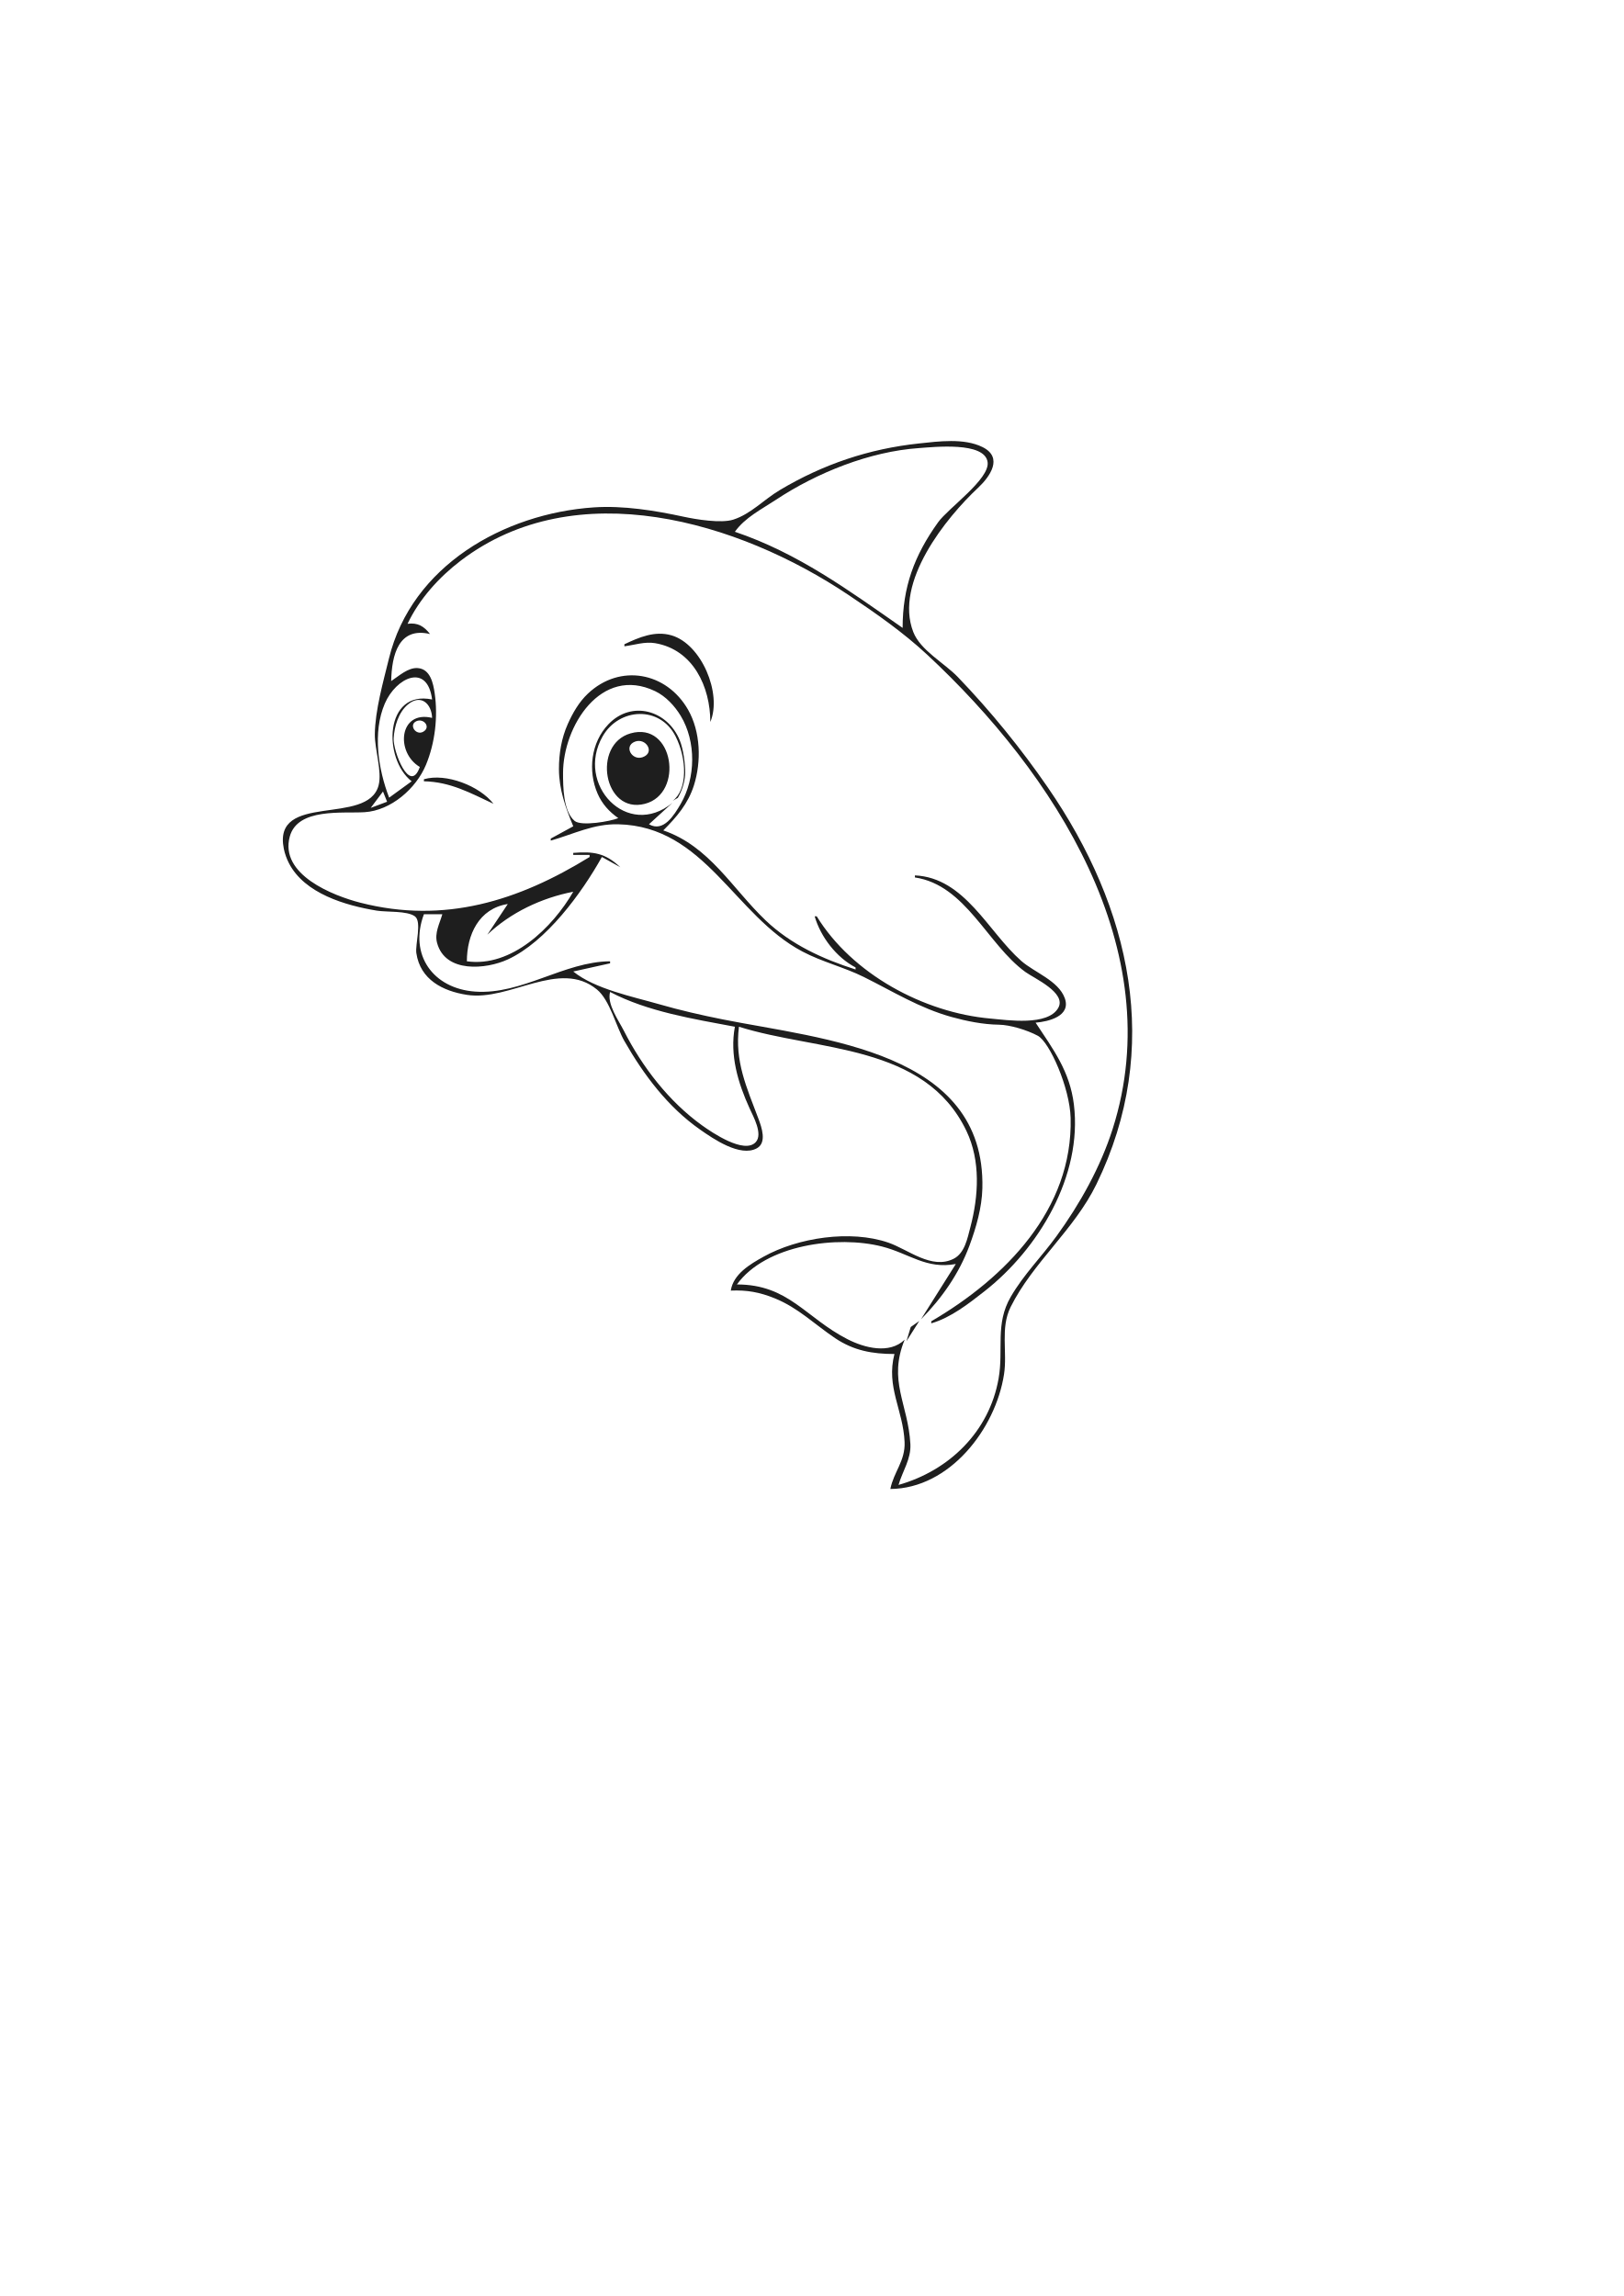
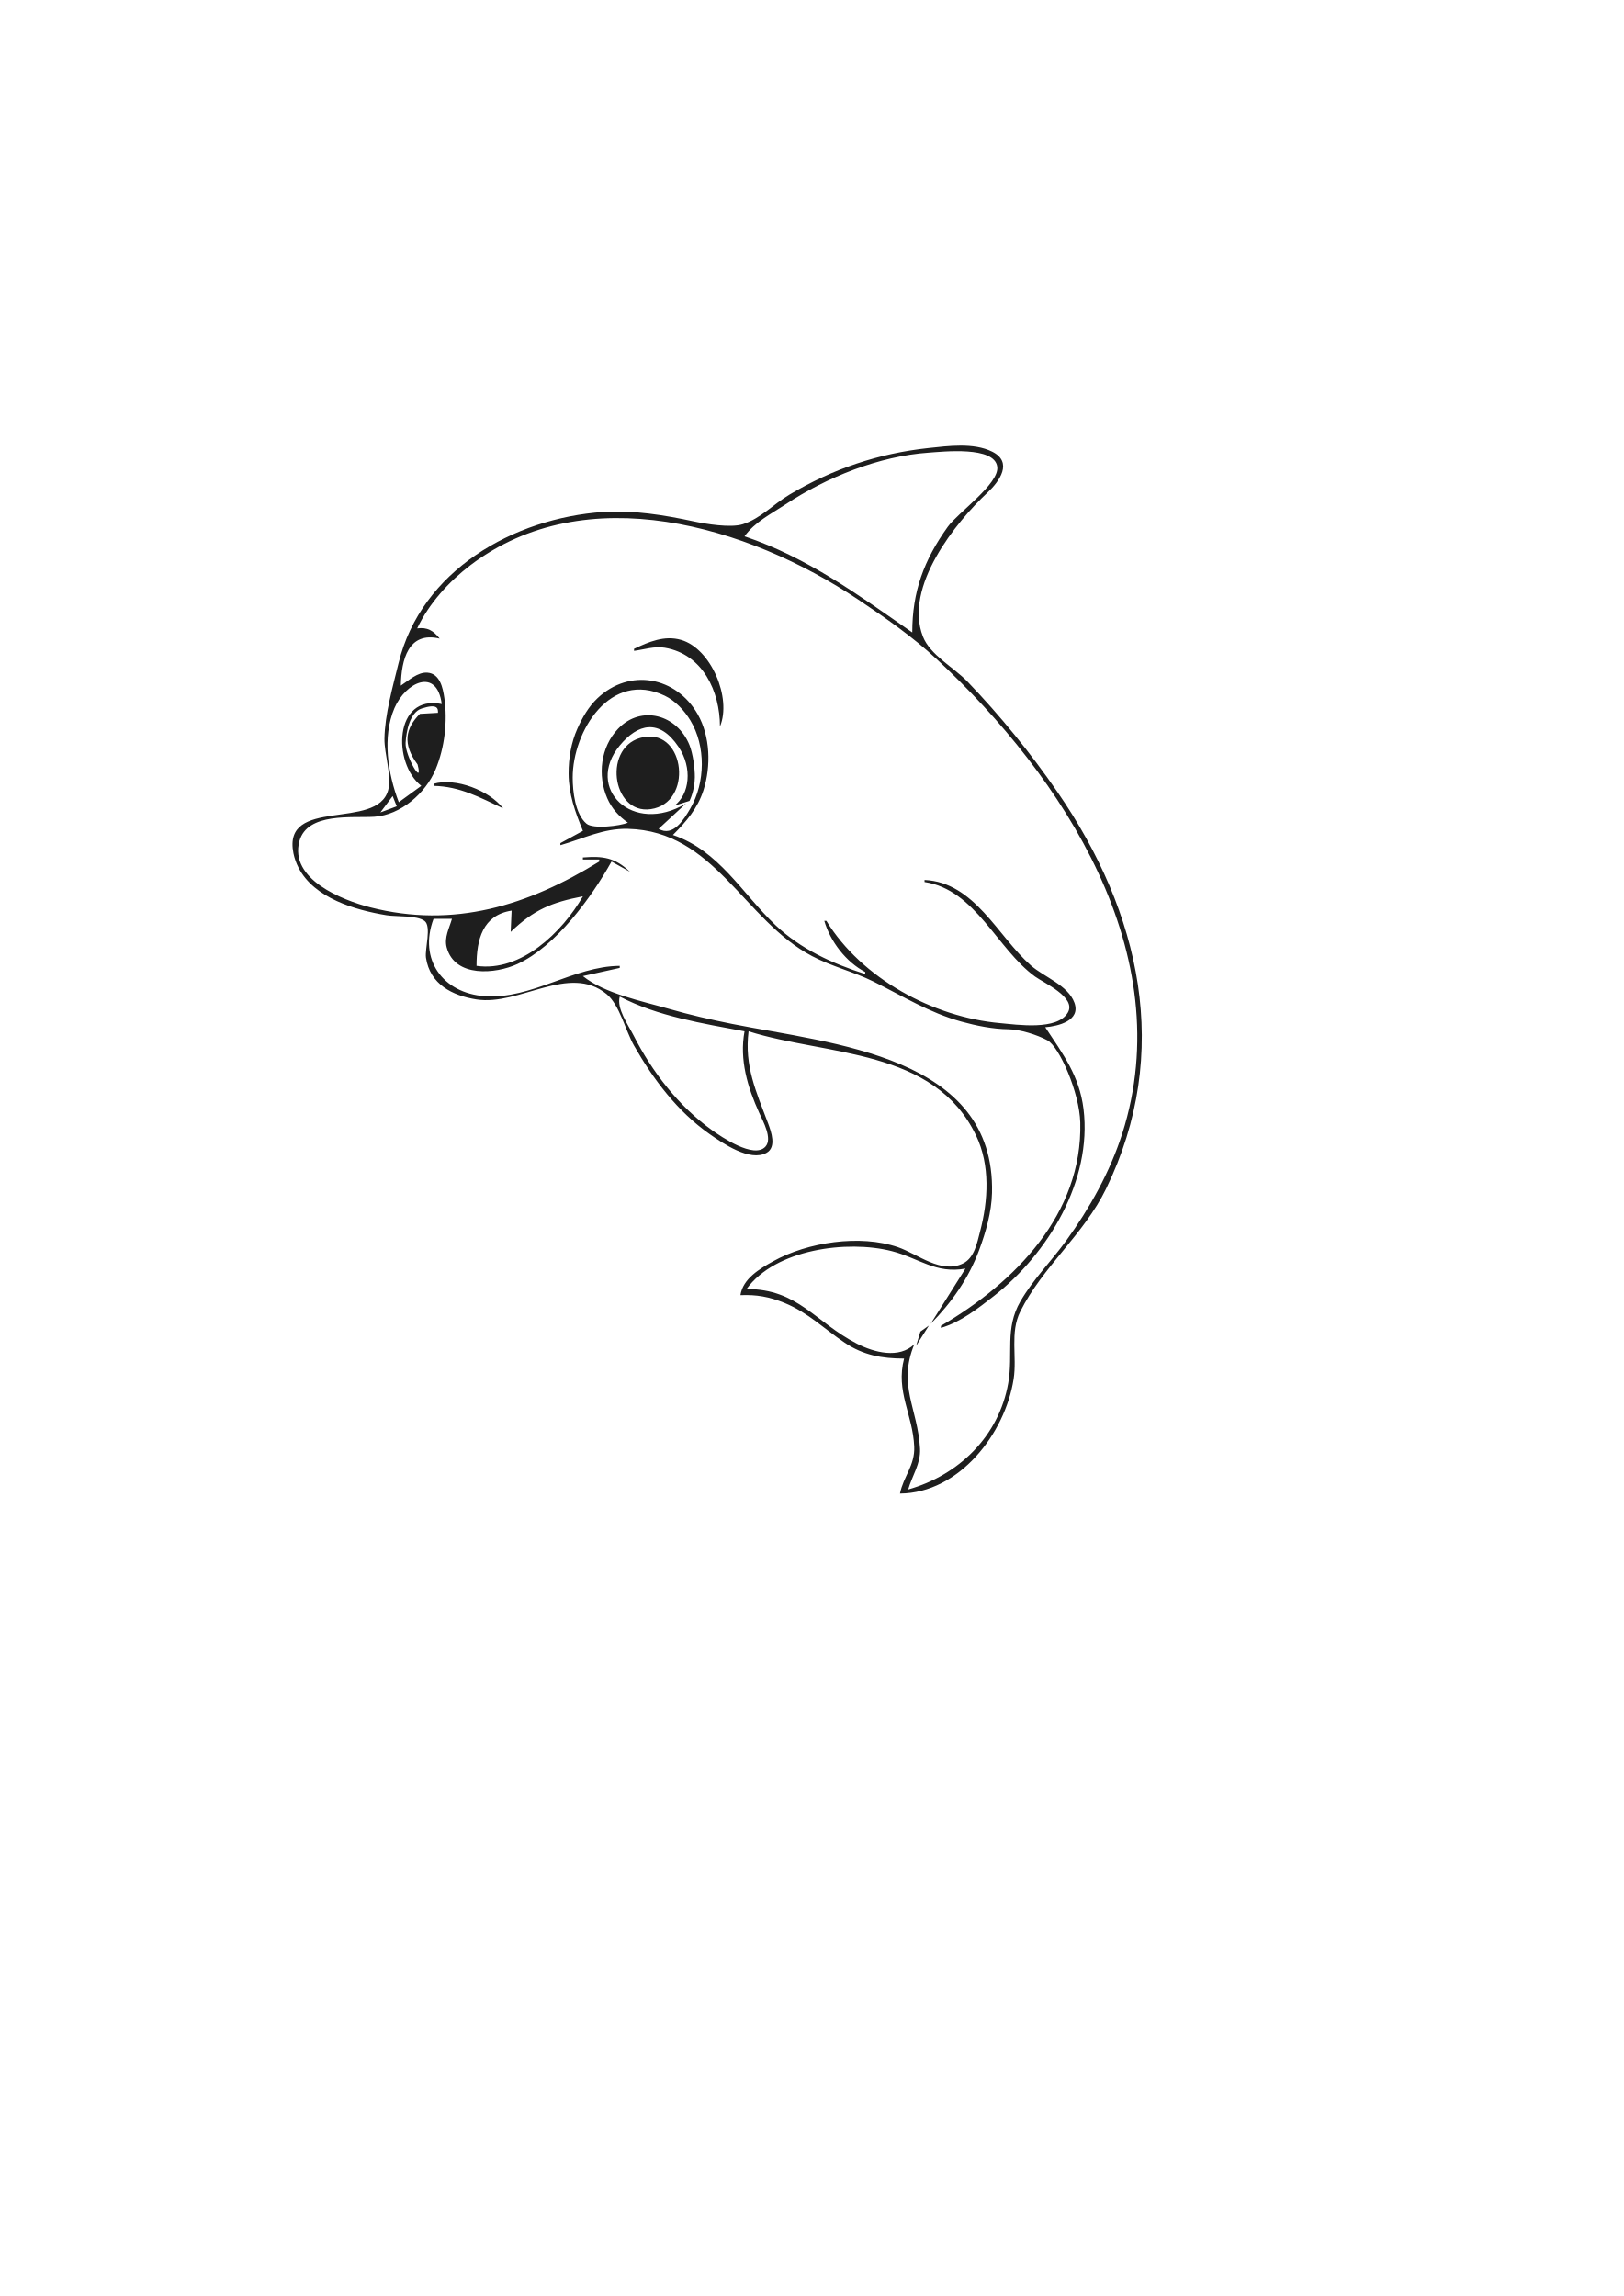
<svg xmlns="http://www.w3.org/2000/svg" width="210mm" height="297mm" viewBox="0 0 210 297" version="1.1" id="svg1" xml:space="preserve">
  <defs id="defs1" />
  <g id="layer1">
-     <path style="fill:#1e1e1e;stroke:none" d="m 95.574,132.814 c 10.094,3.192 24.014,2.159 29.426,13.494 1.839,3.852 1.568,8.398 0.503,12.435 -0.376,1.426 -0.723,3.352 -2.159,4.082 -2.846,1.446 -5.876,-1.198 -8.455,-2.086 -4.893,-1.683 -11.687,-0.653 -16.14,1.824 -1.761,0.98 -3.903,2.243 -4.233,4.382 2.07,-0.089 3.718,0.196 5.722,1.014 3.013,1.23 5.126,3.359 7.771,5.138 2.406,1.618 4.832,2.05 7.673,2.05 -1.107,4.278 1.131,7.236 1.312,11.377 0.108,2.462 -1.397,3.848 -1.842,6.085 7.671,-0.064 13.598,-7.758 14.7,-14.817 0.454,-2.906 -0.501,-6.002 0.86,-8.731 2.869,-5.757 8.212,-9.962 11.094,-15.875 8.6,-17.645 4.462,-35.724 -6.288,-51.329 -3.489,-5.065 -7.384,-9.852 -11.645,-14.287 -1.749,-1.82 -4.833,-3.44 -5.756,-5.822 -2.501,-6.449 4.256,-14.784 8.377,-18.644 1.515,-1.419 3.326,-3.923 0.563,-5.281 -2.391,-1.175 -5.66,-0.732 -8.201,-0.46 -6.474,0.693 -12.397,2.689 -17.992,6.025 -2.112,1.259 -3.732,3.088 -6.024,3.828 -1.577,0.509 -4.825,-0.03 -6.411,-0.373 -3.709,-0.803 -7.841,-1.47 -11.642,-1.21 -11.608,0.795 -23.555,7.55 -26.485,19.555 -0.739,3.027 -1.787,6.687 -1.824,9.79 -0.023,1.948 0.959,4.813 0.486,6.615 -1.395,5.318 -13.747,0.792 -12.256,8.202 0.128,0.634 0.36,1.277 0.655,1.852 2.022,3.95 7.327,5.482 11.378,6.151 1.257,0.207 3.911,-0.006 4.919,0.736 0.932,0.686 0.024,3.646 0.187,4.755 0.508,3.436 3.414,4.913 6.535,5.4 5.552,0.867 11.978,-4.68 16.83,-0.686 1.672,1.376 2.465,4.775 3.543,6.663 2.497,4.371 5.623,8.534 9.789,11.451 1.678,1.175 5.195,3.611 7.348,2.417 1.316,-0.73 0.612,-2.722 0.202,-3.813 -1.537,-4.095 -3.09,-7.421 -2.523,-11.906 M 116.74,81.221 c -6.996,-4.87 -13.505,-9.664 -21.696,-12.435 1.337,-1.859 3.407,-2.875 5.292,-4.124 5.296,-3.511 12.144,-6.261 18.521,-6.7 1.856,-0.128 8.538,-0.882 8.876,1.833 0.273,2.194 -5.081,5.92 -6.403,7.762 -3.103,4.326 -4.59,8.415 -4.59,13.664 m -0.529,110.86 c 0.515,-1.786 1.641,-3.348 1.532,-5.292 -0.291,-5.217 -2.922,-8.17 -0.738,-13.494 -1.969,1.906 -5.195,1.067 -7.408,-0.069 -5.44,-2.791 -7.603,-7.075 -14.288,-7.075 3.711,-5.156 13.043,-6.377 18.785,-4.901 3.516,0.904 5.7,2.965 9.525,2.255 l -4.498,7.144 c 2.699,-2.722 4.929,-5.915 6.265,-9.525 0.864,-2.334 1.607,-4.904 1.668,-7.408 0.435,-17.747 -20.67,-19.269 -33.598,-21.855 -2.765,-0.553 -5.492,-1.177 -8.202,-1.958 -3.436,-0.99 -8.302,-1.963 -11.113,-4.233 l 4.763,-1.058 v -0.265 c -5.971,0.049 -11.414,4.357 -17.463,3.92 -5.432,-0.393 -8.578,-4.762 -6.615,-10.005 h 2.381 c -0.345,1.21 -1.027,2.407 -0.679,3.704 1.056,3.935 6.34,3.434 9.145,2.143 4.969,-2.287 9.565,-8.579 12.171,-13.255 l 2.381,1.323 c -1.961,-1.859 -3.506,-2.055 -6.085,-1.852 v 0.265 h 2.117 v 0.265 c -9.187,5.669 -18.77,8.699 -29.633,5.919 -3.568,-0.913 -10.491,-3.64 -9.146,-8.564 1.021,-3.735 6.83,-2.972 9.675,-3.149 3.419,-0.213 6.662,-3.059 7.933,-6.112 1.181,-2.836 1.573,-6.229 1.135,-9.26 -0.186,-1.283 -0.559,-3.146 -2.189,-3.269 -1.259,-0.095 -2.463,1.044 -3.439,1.681 0.069,-3.352 0.957,-7.052 5.027,-6.085 -0.805,-1.024 -1.596,-1.5 -2.91,-1.323 1.515,-3.202 4.078,-6.036 6.879,-8.168 14.921,-11.35 35.911,-5.099 50.14,4.429 3.536,2.368 7.07,4.833 10.185,7.731 16.383,15.241 31.395,38.146 23.986,61.36 -1.572,4.925 -4.212,9.667 -7.255,13.857 -1.977,2.722 -4.221,4.929 -5.916,7.839 -2.053,3.525 -0.908,6.777 -1.577,10.583 -1.211,6.882 -6.392,11.9 -12.942,13.758 M 55.621,82.014 l 0.265,0.265 -0.265,-0.265 m 25.135,1.323 v 0.265 c 1.317,-0.17 2.634,-0.63 3.969,-0.405 4.933,0.831 7.141,5.653 7.144,10.195 1.548,-3.688 -1.156,-10.089 -5.027,-11.208 -2.144,-0.62 -4.186,0.252 -6.085,1.154 m -24.871,7.144 c -6.182,-1.281 -6.385,7.666 -2.646,10.583 l -2.91,2.117 c -1.409,-3.657 -2.164,-8.439 -0.561,-12.171 1.448,-3.37 5.5,-5.303 6.117,-0.529 m 18.256,16.404 -2.91,1.587 v 0.265 c 2.982,-0.852 5.537,-2.19 8.731,-2.113 11.224,0.271 14.987,11.798 23.813,16.458 2.569,1.357 5.372,2.017 7.938,3.291 3.817,1.896 7.208,4.029 11.377,5.185 1.935,0.536 4.076,0.966 6.085,0.99 1.458,0.017 3.687,0.699 5.052,1.435 1.526,0.823 4.143,6.743 4.241,10.641 0.298,11.813 -8.451,20.697 -18.024,26.29 v 0.265 c 2.53,-0.73 4.832,-2.54 6.879,-4.144 6.995,-5.48 12.7,-14.931 11.566,-24.166 -0.527,-4.288 -2.646,-7.094 -4.951,-10.583 1.667,-0.136 4.621,-0.839 3.771,-3.175 -0.824,-2.264 -3.924,-3.318 -5.623,-4.811 -4.285,-3.766 -7.293,-10.768 -13.758,-11.064 v 0.265 c 6.592,0.988 9.364,8.659 14.287,12.228 1.152,0.835 5.365,2.692 4.252,4.649 -1.348,2.369 -6.588,1.57 -8.749,1.379 -8.678,-0.763 -17.92,-5.789 -22.49,-13.229 h -0.265 c 0.767,2.661 2.824,5.334 5.292,6.615 v 0.265 c -4.253,-1.36 -8.368,-3.235 -11.642,-6.36 -4.318,-4.122 -7.265,-9.597 -13.229,-11.631 1.735,-1.74 3.205,-3.442 3.961,-5.821 0.981,-3.087 0.871,-6.941 -0.754,-9.79 -2.776,-4.867 -8.81,-6.017 -12.973,-2.068 -1.146,1.087 -1.947,2.49 -2.587,3.92 -0.814,1.819 -1.147,3.84 -1.141,5.821 0.009,2.667 0.854,4.976 1.852,7.408 m 9.79,-0.265 3.042,-2.777 c -5.822,4.792 -12.599,-2.378 -9.03,-8.6 2.128,-3.711 7.412,-3.987 9.428,0 1.478,2.922 1.581,6.882 -0.374,8.346 l 0.667,-0.386 c 0,0 0.934,-1.474 0.953,-3.253 0.012,-1.184 -0.249,-3.068 -0.698,-4.178 -1.579,-3.902 -6.216,-5.241 -9.23,-2.092 -2.262,2.363 -2.679,6.034 -1.404,8.971 0.582,1.34 1.497,2.341 2.678,3.175 -1,0.42 -4.788,1.083 -5.649,0.359 -1.479,-1.243 -1.494,-4.439 -1.495,-6.18 -0.002,-6.026 4.895,-13.957 11.906,-10.605 1.374,0.657 2.533,1.905 3.313,3.196 2.013,3.335 1.943,8.028 0.004,11.377 -0.837,1.445 -2.232,3.74 -4.11,2.646 M 55.886,92.862 c -4.284,-1.03 -4.76,4.478 -1.588,6.35 -1.291,3.64 -3.476,-2.064 -3.384,-3.704 0.086,-1.539 0.622,-3.366 1.846,-4.383 1.696,-1.409 3.068,-0.064 3.126,1.737 m -2.033,0.429 c 0.947,-0.43 1.919,0.773 0.89,1.36 -0.95,0.542 -1.923,-0.891 -0.89,-1.36 m 27.697,1.574 c -5,1.433 -3.496,10.483 1.852,9.114 5.116,-1.31 3.74,-10.716 -1.852,-9.114 m 0.568,1.072 c 1.411,-0.546 2.662,1.419 1.004,2.008 -1.394,0.495 -2.492,-1.433 -1.004,-2.008 m -27.291,4.862 v 0.265 c 3.426,0.071 5.986,1.505 8.996,2.91 -1.777,-2.301 -6.137,-4.012 -8.996,-3.175 m -5.292,1.587 0.529,1.323 -2.117,0.794 1.587,-2.117 m 30.692,9.79 0.265,0.265 -0.265,-0.265 m -6.085,3.175 c -2.674,4.631 -7.986,9.82 -13.758,8.996 3.76e-4,-3.403 1.536,-6.822 5.292,-7.408 l -2.646,3.969 c 3.018,-2.88 7.04,-4.766 11.113,-5.556 m -11.377,5.556 0.265,0.265 -0.265,-0.265 m 16.14,7.408 c 4.84,2.55 10.817,3.495 16.14,4.498 -0.681,3.671 0.394,7.25 1.913,10.583 0.463,1.017 1.739,3.297 0.79,4.338 -1.477,1.62 -5.706,-1.269 -6.937,-2.154 -4.299,-3.092 -7.73,-7.54 -10.119,-12.238 -0.691,-1.358 -2.218,-3.476 -1.788,-5.027 m 39.985,42.563 -1.097,0.775 -0.556,1.838 z" id="path1" />
+     <path style="fill:#1e1e1e;stroke:none" d="m 96.82,133.405 c 10.094,3.192 24.014,2.159 29.426,13.494 1.839,3.852 1.568,8.398 0.503,12.435 -0.376,1.426 -0.723,3.352 -2.159,4.082 -2.846,1.446 -5.876,-1.198 -8.455,-2.086 -4.893,-1.683 -11.687,-0.653 -16.14,1.824 -1.761,0.98 -3.903,2.243 -4.233,4.382 2.07,-0.089 3.718,0.196 5.722,1.014 3.013,1.23 5.126,3.359 7.771,5.138 2.406,1.618 4.832,2.05 7.673,2.05 -1.107,4.278 1.131,7.236 1.312,11.377 0.108,2.462 -1.397,3.848 -1.842,6.085 7.671,-0.064 13.598,-7.758 14.7,-14.817 0.454,-2.906 -0.501,-6.002 0.86,-8.731 2.869,-5.757 8.212,-9.962 11.094,-15.875 8.6,-17.645 4.462,-35.724 -6.288,-51.329 -3.489,-5.065 -7.384,-9.852 -11.645,-14.287 -1.749,-1.82 -4.833,-3.44 -5.756,-5.822 -2.501,-6.449 4.256,-14.784 8.377,-18.644 1.515,-1.419 3.326,-3.923 0.563,-5.281 -2.391,-1.175 -5.66,-0.732 -8.201,-0.46 -6.474,0.693 -12.397,2.689 -17.992,6.025 -2.112,1.259 -3.732,3.088 -6.024,3.828 -1.577,0.509 -4.825,-0.03 -6.411,-0.373 -3.709,-0.803 -7.841,-1.47 -11.642,-1.21 -11.608,0.795 -23.555,7.55 -26.485,19.555 -0.739,3.027 -1.787,6.687 -1.824,9.79 -0.023,1.948 0.959,4.813 0.486,6.615 -1.395,5.318 -13.747,0.792 -12.256,8.202 0.128,0.634 0.36,1.277 0.655,1.852 2.022,3.95 7.327,5.482 11.378,6.151 1.257,0.207 3.911,-0.006 4.919,0.736 0.932,0.686 0.024,3.646 0.187,4.755 0.508,3.436 3.414,4.913 6.535,5.4 5.552,0.867 11.978,-4.68 16.83,-0.686 1.672,1.376 2.465,4.775 3.543,6.663 2.497,4.371 5.623,8.534 9.789,11.451 1.678,1.175 5.195,3.611 7.348,2.417 1.316,-0.73 0.612,-2.722 0.202,-3.813 -1.537,-4.095 -3.09,-7.421 -2.523,-11.906 M 117.987,81.811 c -6.996,-4.87 -13.505,-9.664 -21.696,-12.435 1.337,-1.859 3.407,-2.875 5.292,-4.124 5.296,-3.511 12.144,-6.261 18.521,-6.7 1.856,-0.128 8.538,-0.882 8.876,1.833 0.273,2.194 -5.081,5.92 -6.403,7.762 -3.103,4.326 -4.59,8.415 -4.59,13.664 M 117.458,192.672 c 0.515,-1.786 1.641,-3.348 1.532,-5.292 -0.291,-5.217 -2.922,-8.17 -0.738,-13.494 -1.969,1.906 -5.195,1.067 -7.408,-0.069 -5.44,-2.791 -7.603,-7.075 -14.288,-7.075 3.711,-5.156 13.043,-6.377 18.785,-4.901 3.516,0.904 5.7,2.965 9.525,2.255 l -4.498,7.144 c 2.699,-2.722 4.929,-5.915 6.265,-9.525 0.864,-2.334 1.607,-4.904 1.668,-7.408 0.435,-17.747 -20.67,-19.269 -33.598,-21.855 -2.765,-0.553 -5.492,-1.177 -8.202,-1.958 -3.436,-0.99 -8.302,-1.963 -11.113,-4.233 l 4.763,-1.058 v -0.265 c -5.971,0.049 -11.414,4.357 -17.463,3.92 -5.432,-0.393 -8.578,-4.762 -6.615,-10.005 h 2.381 c -0.345,1.21 -1.027,2.407 -0.679,3.704 1.056,3.935 6.34,3.434 9.145,2.143 4.969,-2.287 9.565,-8.579 12.171,-13.255 l 2.381,1.323 c -1.961,-1.859 -3.506,-2.055 -6.085,-1.852 v 0.265 h 2.117 v 0.265 c -9.187,5.669 -18.77,8.699 -29.633,5.919 -3.568,-0.913 -10.491,-3.64 -9.146,-8.564 1.021,-3.735 6.83,-2.972 9.675,-3.149 3.419,-0.213 6.662,-3.059 7.933,-6.112 1.181,-2.836 1.573,-6.229 1.135,-9.26 -0.186,-1.283 -0.559,-3.146 -2.189,-3.269 -1.259,-0.095 -2.463,1.044 -3.439,1.681 0.069,-3.352 0.957,-7.052 5.027,-6.085 -0.805,-1.024 -1.596,-1.5 -2.91,-1.323 1.515,-3.202 4.078,-6.036 6.879,-8.168 14.921,-11.35 35.911,-5.099 50.14,4.429 3.536,2.368 7.07,4.833 10.185,7.731 16.383,15.241 31.395,38.146 23.986,61.36 -1.572,4.925 -4.212,9.667 -7.255,13.857 -1.977,2.722 -4.221,4.929 -5.916,7.839 -2.053,3.525 -0.908,6.777 -1.577,10.583 -1.211,6.882 -6.392,11.9 -12.942,13.758 M 56.868,82.605 57.133,82.87 56.868,82.605 m 25.135,1.323 v 0.265 c 1.317,-0.17 2.634,-0.63 3.969,-0.405 4.933,0.831 7.141,5.653 7.144,10.195 1.548,-3.688 -1.156,-10.089 -5.027,-11.208 -2.144,-0.62 -4.186,0.252 -6.085,1.154 M 57.133,91.072 c -6.182,-1.281 -6.385,7.666 -2.646,10.583 l -2.91,2.117 c -1.409,-3.657 -2.164,-8.439 -0.561,-12.171 1.448,-3.37 5.5,-5.303 6.117,-0.529 m 18.256,16.404 -2.91,1.587 v 0.265 c 2.982,-0.852 5.537,-2.19 8.731,-2.113 11.224,0.271 14.987,11.798 23.813,16.458 2.569,1.357 5.372,2.017 7.938,3.291 3.817,1.896 7.208,4.029 11.377,5.185 1.935,0.536 4.076,0.966 6.085,0.99 1.458,0.017 3.687,0.699 5.052,1.435 1.526,0.823 4.143,6.743 4.241,10.641 0.298,11.813 -8.451,20.697 -18.024,26.29 v 0.265 c 2.53,-0.73 4.832,-2.54 6.879,-4.144 6.995,-5.48 12.7,-14.931 11.566,-24.166 -0.527,-4.288 -2.646,-7.094 -4.951,-10.583 1.667,-0.136 4.621,-0.839 3.771,-3.175 -0.824,-2.264 -3.924,-3.318 -5.623,-4.811 -4.285,-3.766 -7.293,-10.768 -13.758,-11.064 v 0.265 c 6.592,0.988 9.364,8.659 14.287,12.228 1.152,0.835 5.365,2.692 4.252,4.649 -1.348,2.369 -6.588,1.57 -8.749,1.379 -8.678,-0.763 -17.92,-5.789 -22.49,-13.229 h -0.265 c 0.767,2.661 2.824,5.334 5.292,6.615 v 0.265 c -4.253,-1.36 -8.368,-3.235 -11.642,-6.36 -4.318,-4.122 -7.265,-9.597 -13.229,-11.631 1.735,-1.74 3.205,-3.442 3.961,-5.821 0.981,-3.087 0.871,-6.941 -0.754,-9.79 -2.776,-4.867 -8.81,-6.017 -12.973,-2.068 -1.146,1.087 -1.947,2.49 -2.587,3.92 -0.814,1.819 -1.147,3.84 -1.141,5.821 0.009,2.667 0.854,4.976 1.852,7.408 m 9.79,-0.265 3.534,-3.269 c -6.905,4.136 -13.129,-1.975 -8.561,-7.505 2.337,-2.829 5.111,-3.547 7.614,0.185 1.824,2.72 1.417,6.127 -0.538,7.591 l 1.946,-0.615 c 0,0 0.672,-1.277 0.69,-3.056 0.012,-1.184 -0.249,-3.068 -0.698,-4.178 -1.579,-3.902 -6.216,-5.241 -9.23,-2.092 -2.262,2.363 -2.679,6.034 -1.404,8.971 0.582,1.34 1.497,2.341 2.678,3.175 -1,0.42 -4.493,0.853 -5.354,0.129 -1.479,-1.243 -1.789,-4.209 -1.79,-5.95 -0.002,-6.026 4.895,-13.957 11.906,-10.605 1.374,0.657 2.533,1.905 3.313,3.196 2.013,3.335 1.943,8.028 0.004,11.377 -0.837,1.445 -2.232,3.74 -4.11,2.646 M 54.309,92.341 c -1.855,1.858 -2.296,3.884 -0.305,6.544 0.805,3.049 -1.638,-1.145 -1.546,-2.785 0.086,-1.539 0.561,-3.959 2.075,-4.449 2.024,-0.654 2.149,-0.031 2.109,0.556 m 26.157,3.25 c -5,1.433 -3.496,10.483 1.852,9.114 5.116,-1.31 3.74,-10.716 -1.852,-9.114 m -26.723,5.934 v 0.265 c 3.426,0.071 5.986,1.505 8.996,2.91 -1.777,-2.301 -6.137,-4.012 -8.996,-3.175 m -5.292,1.587 0.529,1.323 -2.117,0.794 1.587,-2.117 m 30.692,9.79 0.265,0.265 -0.265,-0.265 m -6.085,3.175 c -2.674,4.631 -7.986,9.82 -13.758,8.996 3.76e-4,-3.403 0.781,-6.56 4.537,-7.146 l -0.119,2.755 c 3.018,-2.88 5.268,-3.814 9.341,-4.605 m 4.763,12.965 c 4.84,2.55 10.817,3.495 16.14,4.498 -0.681,3.671 0.394,7.25 1.913,10.583 0.463,1.017 1.739,3.297 0.79,4.338 -1.477,1.62 -5.706,-1.269 -6.937,-2.154 -4.299,-3.092 -7.73,-7.54 -10.119,-12.238 -0.691,-1.358 -2.218,-3.476 -1.788,-5.027 m 39.985,42.563 -1.097,0.775 -0.556,1.838 z" id="path1" />
  </g>
</svg>
